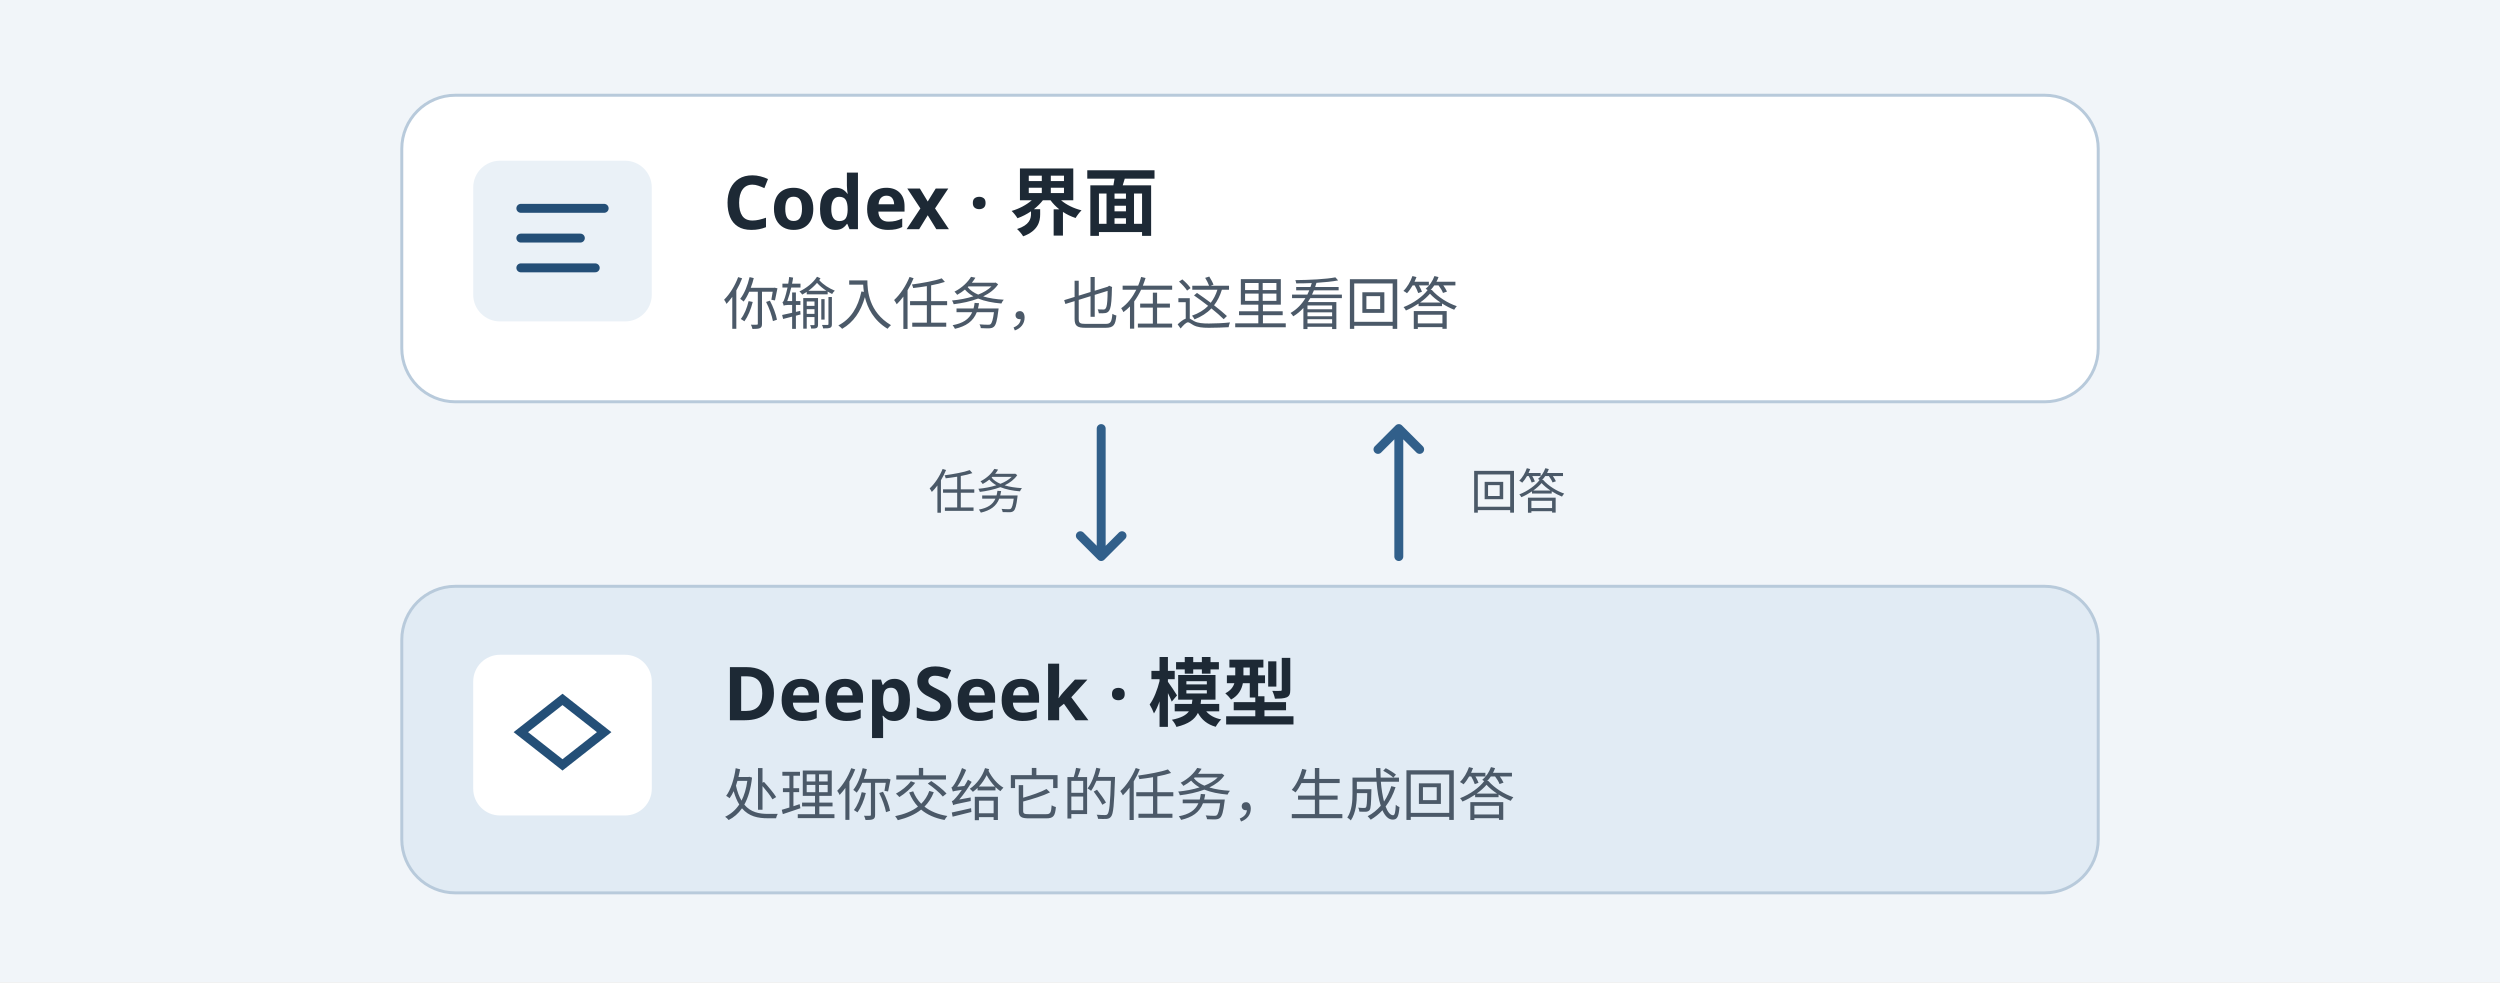
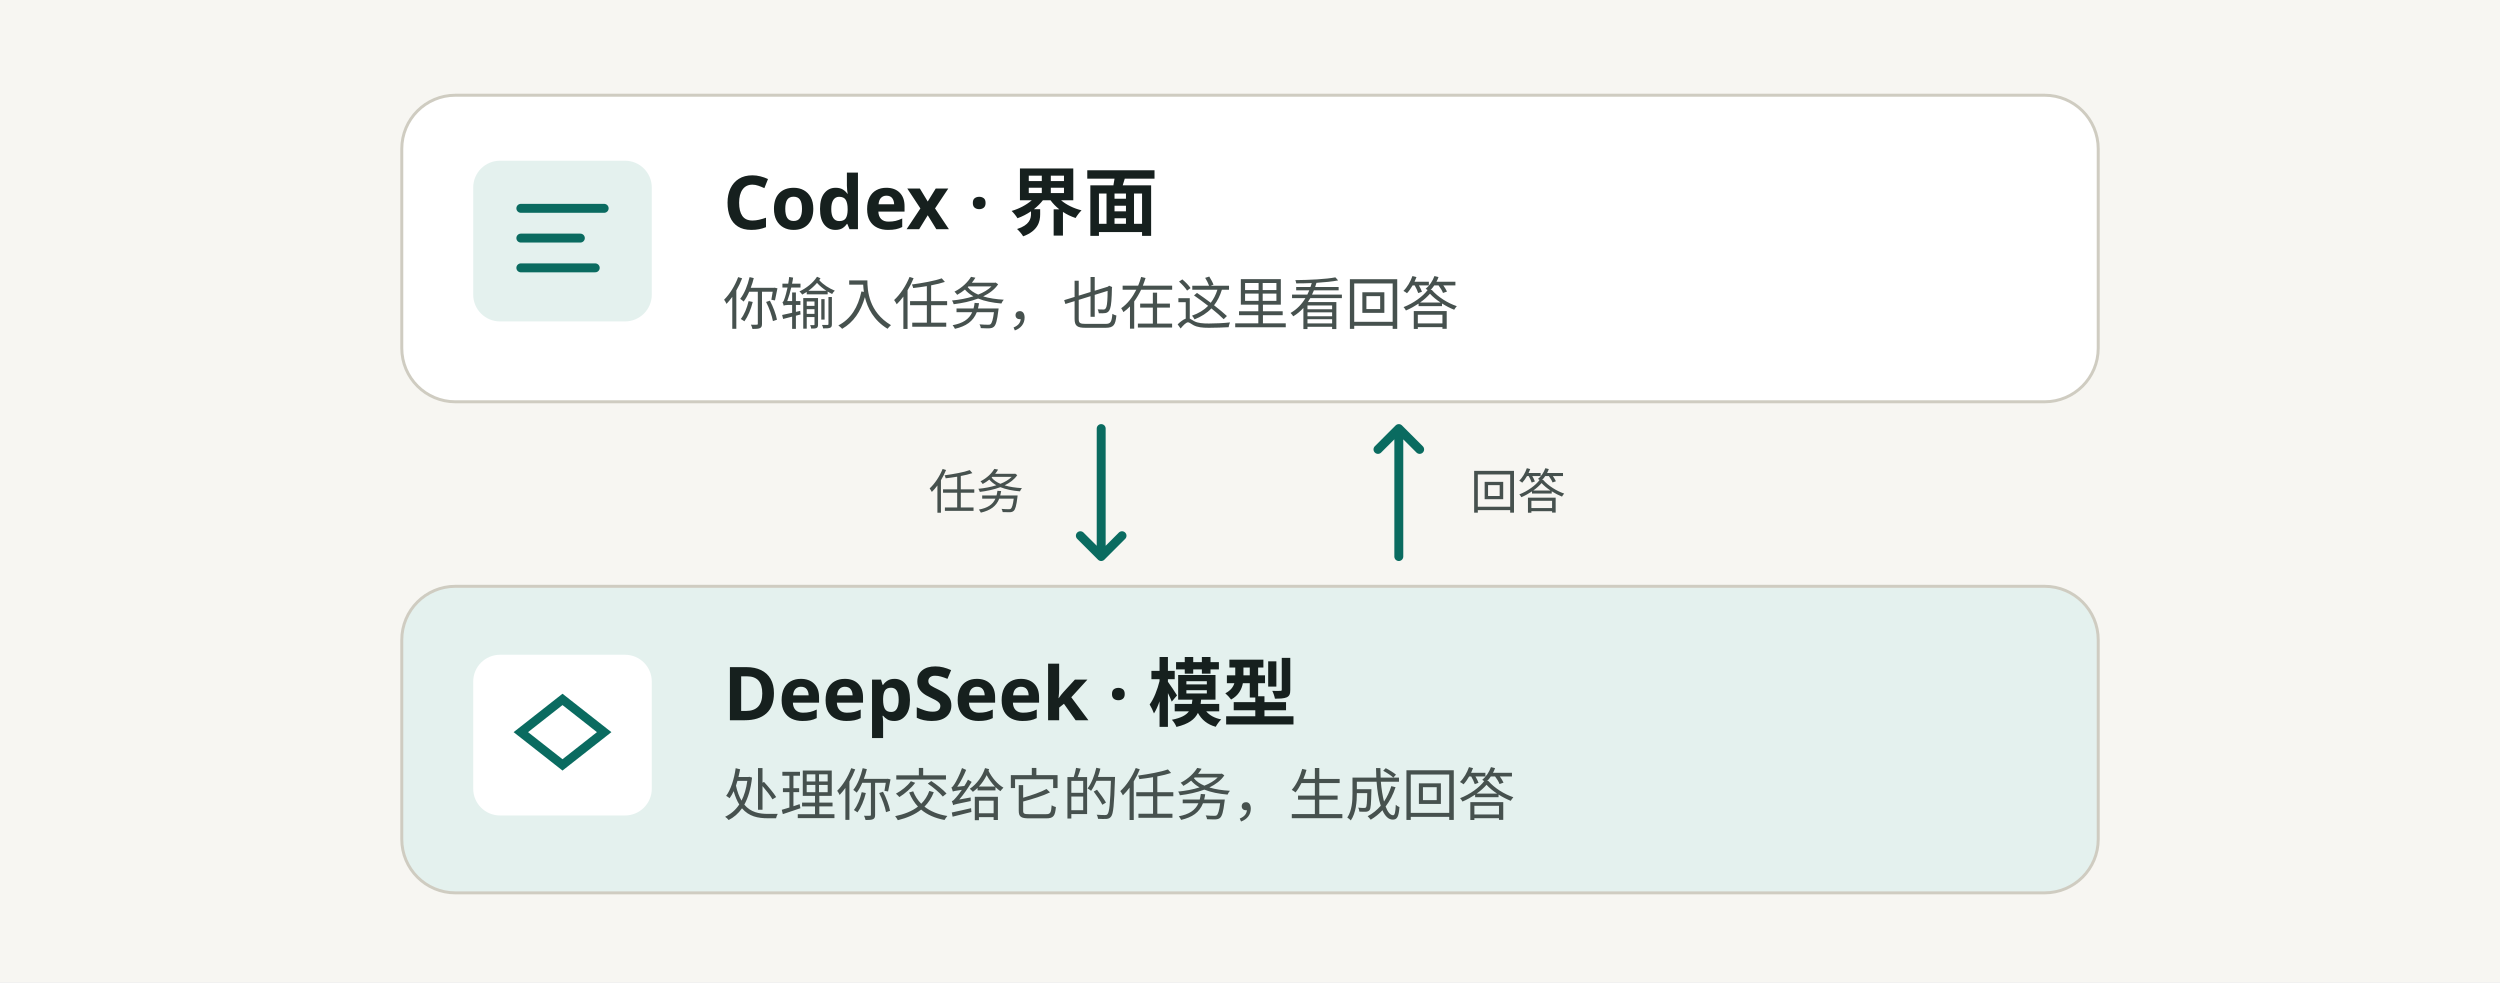
<svg xmlns="http://www.w3.org/2000/svg" viewBox="0 0 840 330" role="img" aria-labelledby="title">
-   <rect width="840" height="330" fill="#f1f5f9" />
-   <g font-family="system-ui, PingFang SC, sans-serif" fill="#1d2935">
-     <rect x="135" y="32" width="570" height="103" rx="18" fill="white" stroke="#b8cadb" />
-     <rect x="159" y="54" width="60" height="54" rx="9" fill="#eaf1f7" />
-     <path d="M175 70h28m-28 10h20m-20 10h25" fill="none" stroke="#244f77" stroke-width="3" stroke-linecap="round" />
+   <rect width="840" height="330" fill="#f7f6f2" />
+   <g font-family="system-ui, PingFang SC, sans-serif" fill="#16201e">
+     <rect x="135" y="32" width="570" height="103" rx="18" fill="white" stroke="#cfccc1" />
+     <rect x="159" y="54" width="60" height="54" rx="9" fill="#e4f1ee" />
+     <path d="M175 70h28m-28 10h20m-20 10h25" fill="none" stroke="#0a6b60" stroke-width="3" stroke-linecap="round" />
    <text x="243" y="77" font-size="25" font-weight="700">Codex · 界面</text>
-     <text x="243" y="109" font-size="19" fill="#4b5968">你输入任务，也在这里看回答</text>
-     <g stroke="#315f8a" fill="none" stroke-width="3" stroke-linecap="round" stroke-linejoin="round">
+     <text x="243" y="109" font-size="19" fill="#46514e">你输入任务，也在这里看回答</text>
+     <g stroke="#0a6b60" fill="none" stroke-width="3" stroke-linecap="round" stroke-linejoin="round">
      <path d="M370 144v43m-7-7 7 7 7-7M470 187v-43m-7 7 7-7 7 7" />
    </g>
-     <text x="344" y="171" text-anchor="end" font-size="16" fill="#4b5968">任务</text>
-     <text x="494" y="171" font-size="16" fill="#4b5968">回答</text>
-     <rect x="135" y="197" width="570" height="103" rx="18" fill="#e1ebf4" stroke="#b8cadb" />
+     <text x="344" y="171" text-anchor="end" font-size="16" fill="#46514e">任务</text>
+     <text x="494" y="171" font-size="16" fill="#46514e">回答</text>
+     <rect x="135" y="197" width="570" height="103" rx="18" fill="#e4f1ee" stroke="#cfccc1" />
    <rect x="159" y="220" width="60" height="54" rx="9" fill="white" />
-     <path d="M175 246l14-11 14 11-14 11z" fill="none" stroke="#244f77" stroke-width="3" />
+     <path d="M175 246l14-11 14 11-14 11z" fill="none" stroke="#0a6b60" stroke-width="3" />
    <text x="243" y="242" font-size="25" font-weight="700">DeepSeek · 模型</text>
-     <text x="243" y="274" font-size="19" fill="#4b5968">处理你交给它的任务，生成回答</text>
+     <text x="243" y="274" font-size="19" fill="#46514e">处理你交给它的任务，生成回答</text>
  </g>
</svg>
